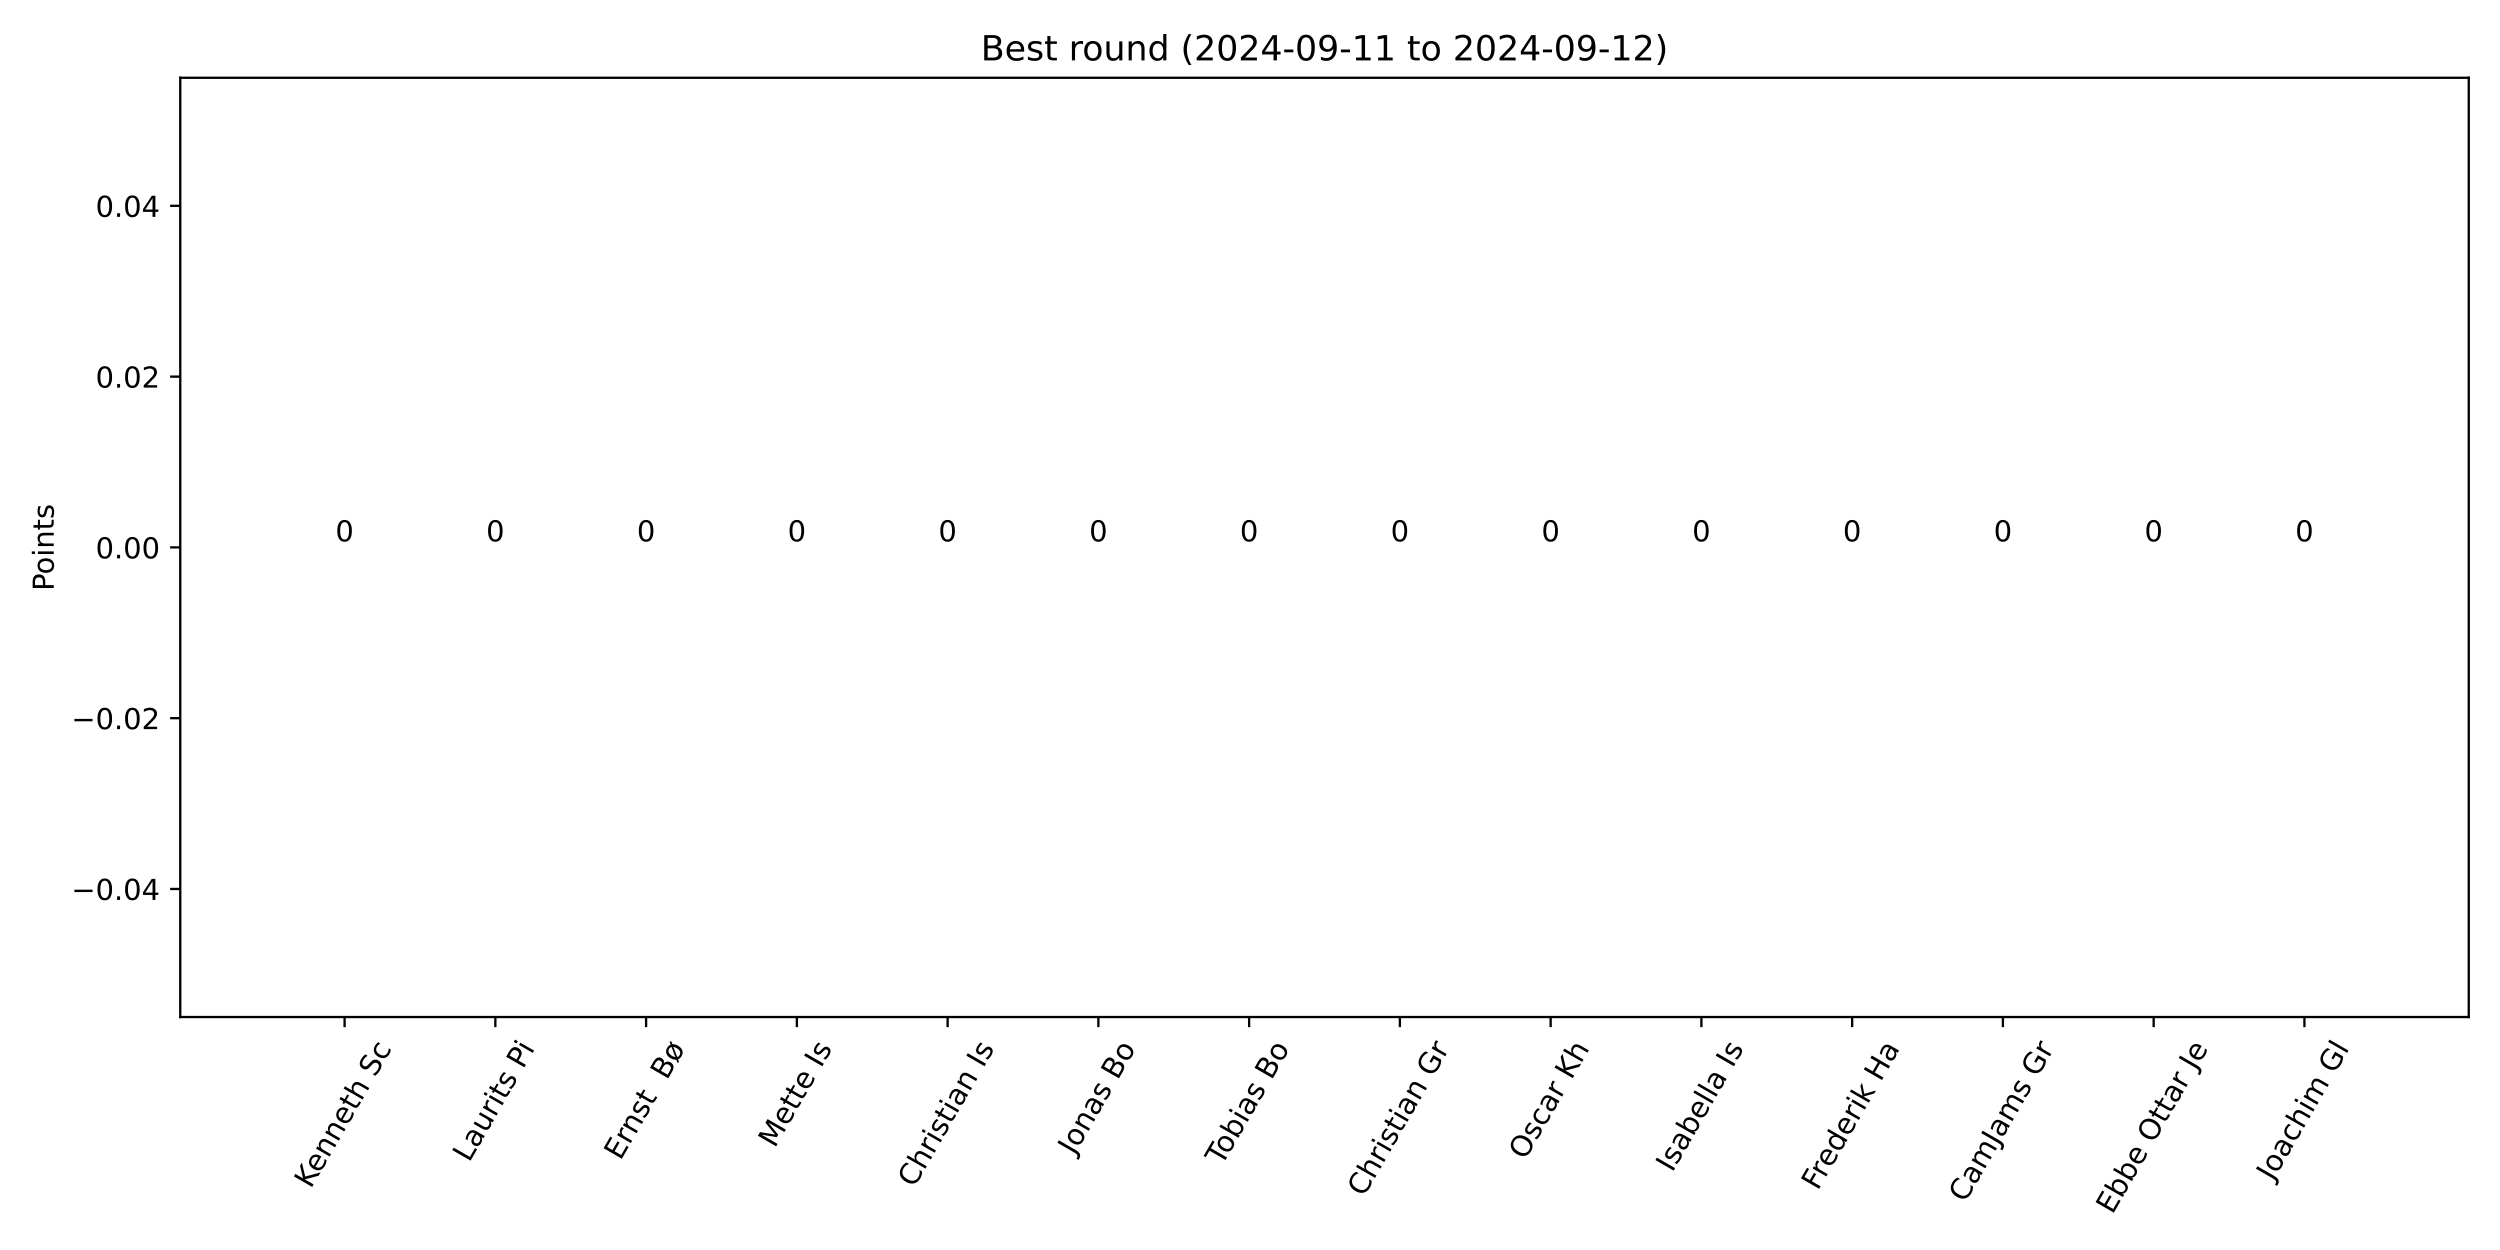
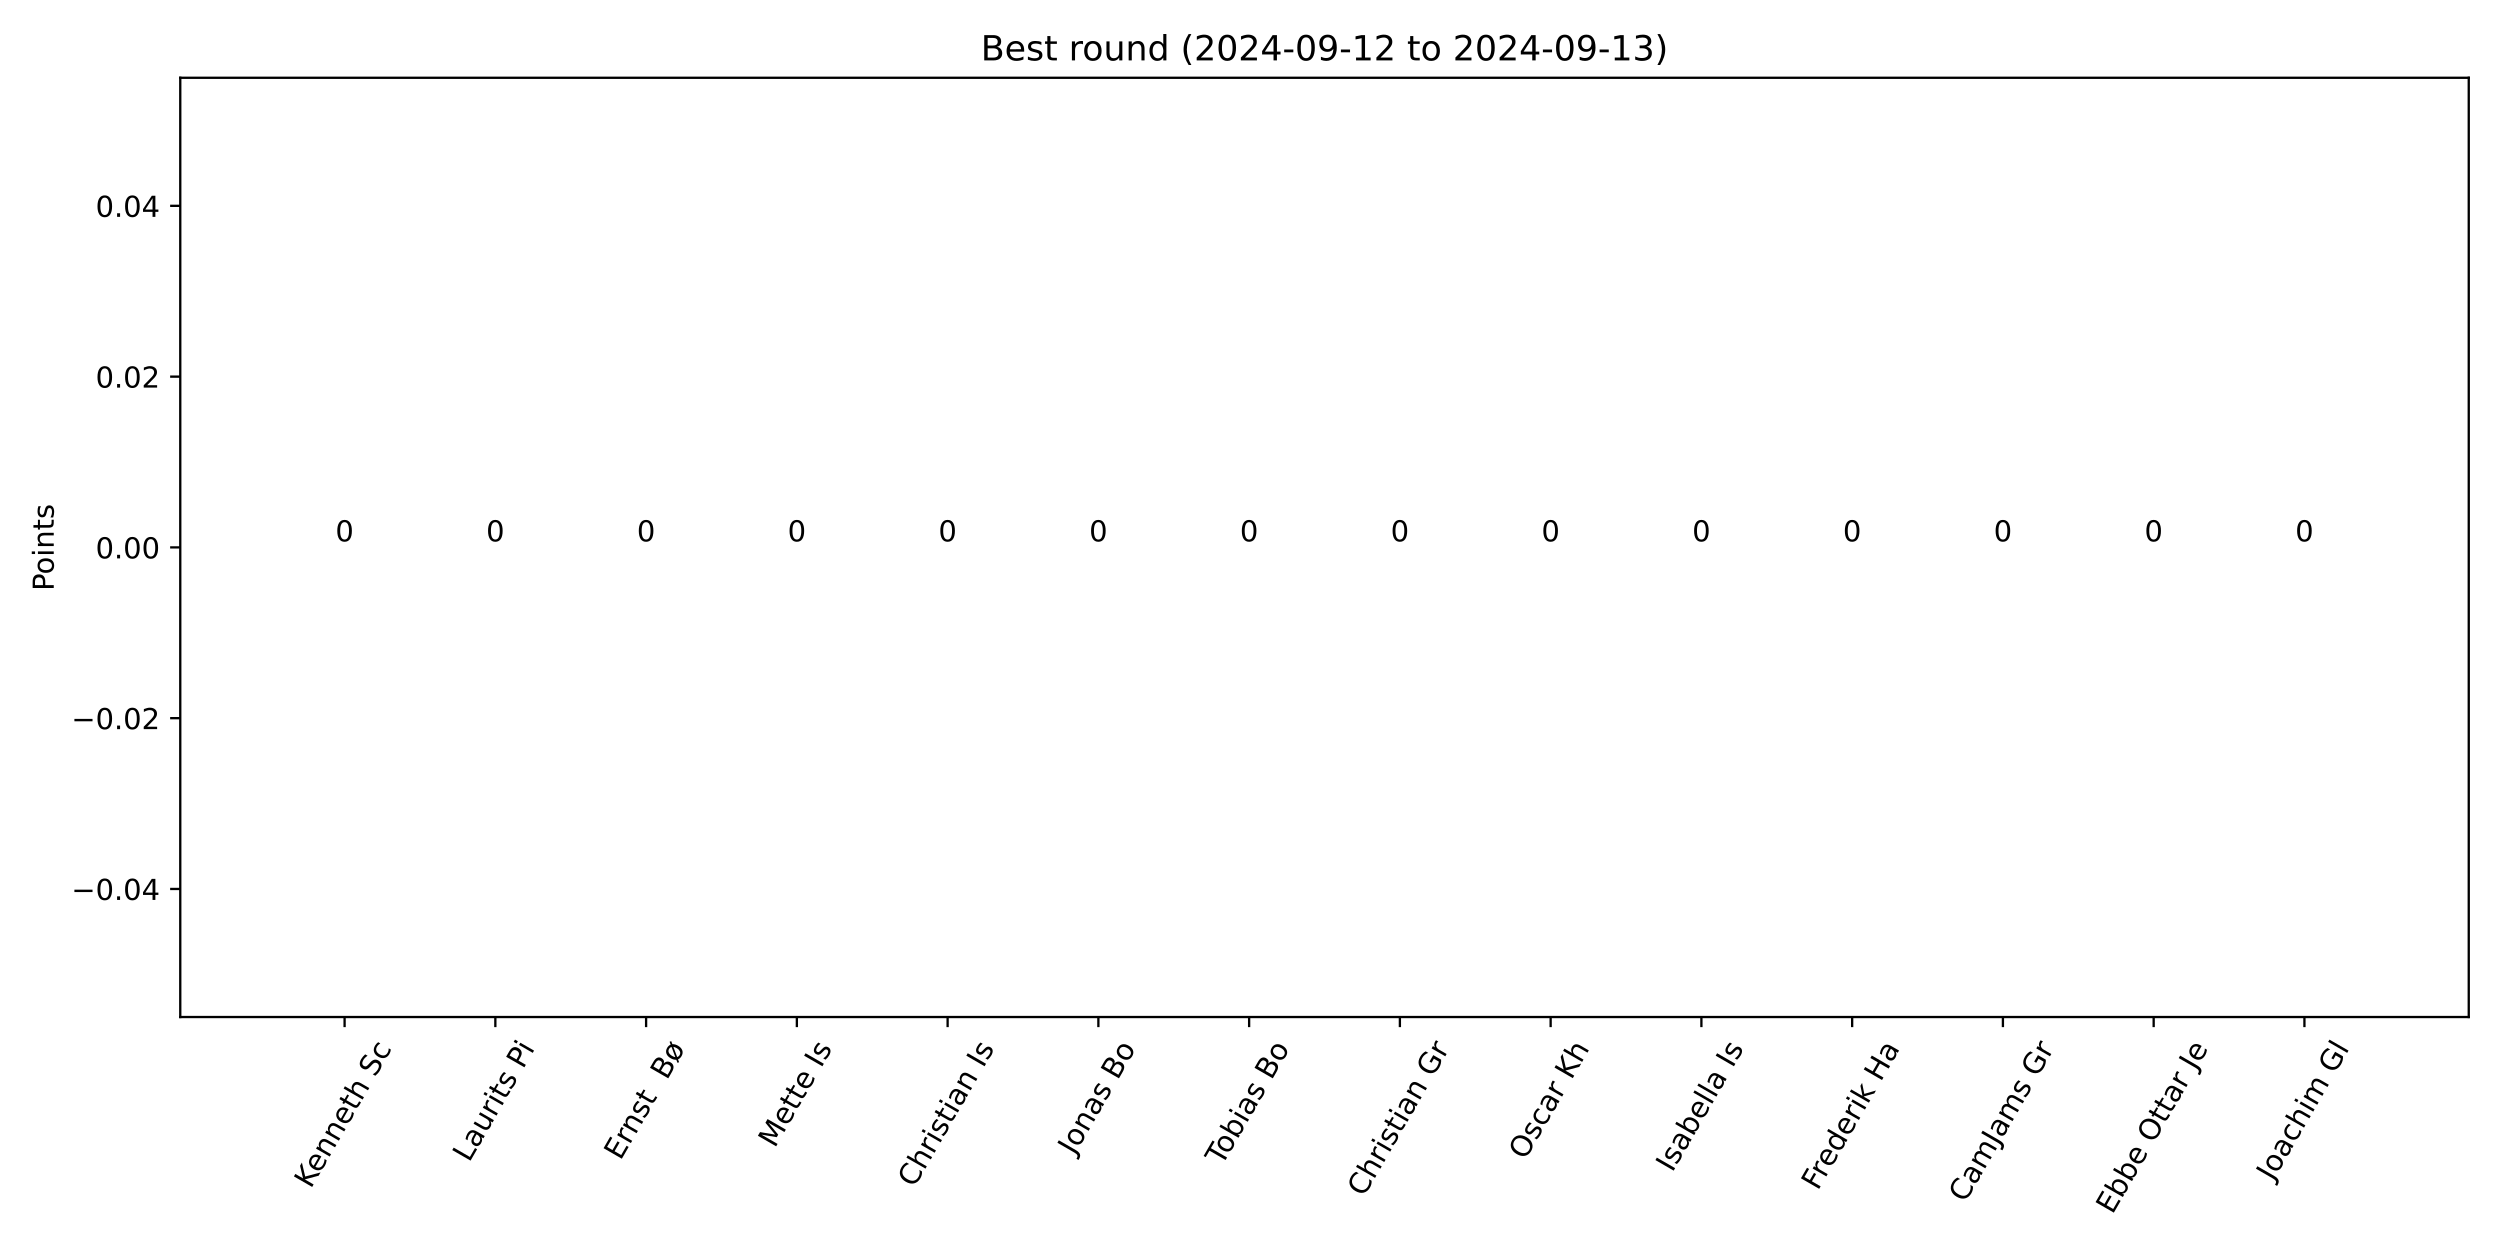
<svg xmlns="http://www.w3.org/2000/svg" xmlns:xlink="http://www.w3.org/1999/xlink" width="864pt" height="432pt" viewBox="0 0 864 432" version="1.1">
  <defs>
    <style type="text/css">*{stroke-linejoin: round; stroke-linecap: butt}</style>
  </defs>
  <g id="figure_1">
    <g id="patch_1">
      <path d="M 0 432  L 864 432  L 864 0  L 0 0  z " style="fill: #ffffff" />
    </g>
    <g id="axes_1">
      <g id="patch_2">
        <path d="M 62.3 351.483  L 853.2 351.483  L 853.2 26.88  L 62.3 26.88  z " style="fill: #ffffff" />
      </g>
      <g id="patch_3">
-         <path d="M 98.25 189.181  L 139.931 189.181  L 139.931 189.181  L 98.25 189.181  z " clip-path="url(#p8db06eafe1)" style="fill: #1e90ff" />
+         <path d="M 98.25 189.181  L 139.931 189.181  L 139.931 189.181  L 98.25 189.181  z " clip-path="url(#p3f624cbb46)" style="fill: #1e90ff" />
      </g>
      <g id="patch_4">
-         <path d="M 150.351 189.181  L 192.033 189.181  L 192.033 189.181  L 150.351 189.181  z " clip-path="url(#p8db06eafe1)" style="fill: #1e90ff" />
+         <path d="M 150.351 189.181  L 192.033 189.181  L 192.033 189.181  L 150.351 189.181  z " clip-path="url(#p3f624cbb46)" style="fill: #1e90ff" />
      </g>
      <g id="patch_5">
-         <path d="M 202.453 189.181  L 244.134 189.181  L 244.134 189.181  L 202.453 189.181  z " clip-path="url(#p8db06eafe1)" style="fill: #1e90ff" />
+         <path d="M 202.453 189.181  L 244.134 189.181  L 244.134 189.181  L 202.453 189.181  z " clip-path="url(#p3f624cbb46)" style="fill: #1e90ff" />
      </g>
      <g id="patch_6">
-         <path d="M 254.554 189.181  L 296.236 189.181  L 296.236 189.181  L 254.554 189.181  z " clip-path="url(#p8db06eafe1)" style="fill: #1e90ff" />
+         <path d="M 254.554 189.181  L 296.236 189.181  L 296.236 189.181  L 254.554 189.181  z " clip-path="url(#p3f624cbb46)" style="fill: #1e90ff" />
      </g>
      <g id="patch_7">
-         <path d="M 306.656 189.181  L 348.337 189.181  L 348.337 189.181  L 306.656 189.181  z " clip-path="url(#p8db06eafe1)" style="fill: #1e90ff" />
+         <path d="M 306.656 189.181  L 348.337 189.181  L 348.337 189.181  L 306.656 189.181  z " clip-path="url(#p3f624cbb46)" style="fill: #1e90ff" />
      </g>
      <g id="patch_8">
-         <path d="M 358.757 189.181  L 400.438 189.181  L 400.438 189.181  L 358.757 189.181  z " clip-path="url(#p8db06eafe1)" style="fill: #1e90ff" />
+         <path d="M 358.757 189.181  L 400.438 189.181  L 400.438 189.181  L 358.757 189.181  z " clip-path="url(#p3f624cbb46)" style="fill: #1e90ff" />
      </g>
      <g id="patch_9">
-         <path d="M 410.859 189.181  L 452.54 189.181  L 452.54 189.181  L 410.859 189.181  z " clip-path="url(#p8db06eafe1)" style="fill: #1e90ff" />
+         <path d="M 410.859 189.181  L 452.54 189.181  L 452.54 189.181  L 410.859 189.181  z " clip-path="url(#p3f624cbb46)" style="fill: #1e90ff" />
      </g>
      <g id="patch_10">
-         <path d="M 462.96 189.181  L 504.641 189.181  L 504.641 189.181  L 462.96 189.181  z " clip-path="url(#p8db06eafe1)" style="fill: #1e90ff" />
+         <path d="M 462.96 189.181  L 504.641 189.181  L 504.641 189.181  L 462.96 189.181  z " clip-path="url(#p3f624cbb46)" style="fill: #1e90ff" />
      </g>
      <g id="patch_11">
-         <path d="M 515.062 189.181  L 556.743 189.181  L 556.743 189.181  L 515.062 189.181  z " clip-path="url(#p8db06eafe1)" style="fill: #1e90ff" />
+         <path d="M 515.062 189.181  L 556.743 189.181  L 556.743 189.181  L 515.062 189.181  z " clip-path="url(#p3f624cbb46)" style="fill: #1e90ff" />
      </g>
      <g id="patch_12">
-         <path d="M 567.163 189.181  L 608.844 189.181  L 608.844 189.181  L 567.163 189.181  z " clip-path="url(#p8db06eafe1)" style="fill: #1e90ff" />
+         <path d="M 567.163 189.181  L 608.844 189.181  L 608.844 189.181  L 567.163 189.181  z " clip-path="url(#p3f624cbb46)" style="fill: #1e90ff" />
      </g>
      <g id="patch_13">
-         <path d="M 619.264 189.181  L 660.946 189.181  L 660.946 189.181  L 619.264 189.181  z " clip-path="url(#p8db06eafe1)" style="fill: #1e90ff" />
+         <path d="M 619.264 189.181  L 660.946 189.181  L 660.946 189.181  L 619.264 189.181  z " clip-path="url(#p3f624cbb46)" style="fill: #1e90ff" />
      </g>
      <g id="patch_14">
-         <path d="M 671.366 189.181  L 713.047 189.181  L 713.047 189.181  L 671.366 189.181  z " clip-path="url(#p8db06eafe1)" style="fill: #1e90ff" />
+         <path d="M 671.366 189.181  L 713.047 189.181  L 713.047 189.181  L 671.366 189.181  z " clip-path="url(#p3f624cbb46)" style="fill: #1e90ff" />
      </g>
      <g id="patch_15">
-         <path d="M 723.467 189.181  L 765.149 189.181  L 765.149 189.181  L 723.467 189.181  z " clip-path="url(#p8db06eafe1)" style="fill: #1e90ff" />
+         <path d="M 723.467 189.181  L 765.149 189.181  L 765.149 189.181  L 723.467 189.181  z " clip-path="url(#p3f624cbb46)" style="fill: #1e90ff" />
      </g>
      <g id="patch_16">
-         <path d="M 775.569 189.181  L 817.25 189.181  L 817.25 189.181  L 775.569 189.181  z " clip-path="url(#p8db06eafe1)" style="fill: #1e90ff" />
+         <path d="M 775.569 189.181  L 817.25 189.181  L 817.25 189.181  L 775.569 189.181  z " clip-path="url(#p3f624cbb46)" style="fill: #1e90ff" />
      </g>
      <g id="matplotlib.axis_1">
        <g id="xtick_1">
          <g id="line2d_1">
            <defs>
-               <path id="macd6d2e95e" d="M 0 0  L 0 3.5  " style="stroke: #000000; stroke-width: 0.8" />
+               <path id="m86bc4934d9" d="M 0 0  L 0 3.5  " style="stroke: #000000; stroke-width: 0.8" />
            </defs>
            <g>
-               <use xlink:href="#macd6d2e95e" x="119.091" y="351.483" style="stroke: #000000; stroke-width: 0.8" />
+               <use xlink:href="#m86bc4934d9" x="119.091" y="351.483" style="stroke: #000000; stroke-width: 0.8" />
            </g>
          </g>
          <g id="text_1">
            <g transform="translate(107.3998 411.0581) rotate(-60) scale(0.1 -0.1)">
              <defs>
                <path id="DejaVuSans-4b" d="M 628 4666  L 1259 4666  L 1259 2694  L 3353 4666  L 4166 4666  L 1850 2491  L 4331 0  L 3500 0  L 1259 2247  L 1259 0  L 628 0  L 628 4666  z " transform="scale(0.015625)" />
                <path id="DejaVuSans-65" d="M 3597 1894  L 3597 1613  L 953 1613  Q 991 1019 1311 708  Q 1631 397 2203 397  Q 2534 397 2845 478  Q 3156 559 3463 722  L 3463 178  Q 3153 47 2828 -22  Q 2503 -91 2169 -91  Q 1331 -91 842 396  Q 353 884 353 1716  Q 353 2575 817 3079  Q 1281 3584 2069 3584  Q 2775 3584 3186 3129  Q 3597 2675 3597 1894  z M 3022 2063  Q 3016 2534 2758 2815  Q 2500 3097 2075 3097  Q 1594 3097 1305 2825  Q 1016 2553 972 2059  L 3022 2063  z " transform="scale(0.015625)" />
                <path id="DejaVuSans-6e" d="M 3513 2113  L 3513 0  L 2938 0  L 2938 2094  Q 2938 2591 2744 2837  Q 2550 3084 2163 3084  Q 1697 3084 1428 2787  Q 1159 2491 1159 1978  L 1159 0  L 581 0  L 581 3500  L 1159 3500  L 1159 2956  Q 1366 3272 1645 3428  Q 1925 3584 2291 3584  Q 2894 3584 3203 3211  Q 3513 2838 3513 2113  z " transform="scale(0.015625)" />
                <path id="DejaVuSans-74" d="M 1172 4494  L 1172 3500  L 2356 3500  L 2356 3053  L 1172 3053  L 1172 1153  Q 1172 725 1289 603  Q 1406 481 1766 481  L 2356 481  L 2356 0  L 1766 0  Q 1100 0 847 248  Q 594 497 594 1153  L 594 3053  L 172 3053  L 172 3500  L 594 3500  L 594 4494  L 1172 4494  z " transform="scale(0.015625)" />
                <path id="DejaVuSans-68" d="M 3513 2113  L 3513 0  L 2938 0  L 2938 2094  Q 2938 2591 2744 2837  Q 2550 3084 2163 3084  Q 1697 3084 1428 2787  Q 1159 2491 1159 1978  L 1159 0  L 581 0  L 581 4863  L 1159 4863  L 1159 2956  Q 1366 3272 1645 3428  Q 1925 3584 2291 3584  Q 2894 3584 3203 3211  Q 3513 2838 3513 2113  z " transform="scale(0.015625)" />
                <path id="DejaVuSans-20" transform="scale(0.015625)" />
                <path id="DejaVuSans-53" d="M 3425 4513  L 3425 3897  Q 3066 4069 2747 4153  Q 2428 4238 2131 4238  Q 1616 4238 1336 4038  Q 1056 3838 1056 3469  Q 1056 3159 1242 3001  Q 1428 2844 1947 2747  L 2328 2669  Q 3034 2534 3370 2195  Q 3706 1856 3706 1288  Q 3706 609 3251 259  Q 2797 -91 1919 -91  Q 1588 -91 1214 -16  Q 841 59 441 206  L 441 856  Q 825 641 1194 531  Q 1563 422 1919 422  Q 2459 422 2753 634  Q 3047 847 3047 1241  Q 3047 1584 2836 1778  Q 2625 1972 2144 2069  L 1759 2144  Q 1053 2284 737 2584  Q 422 2884 422 3419  Q 422 4038 858 4394  Q 1294 4750 2059 4750  Q 2388 4750 2728 4690  Q 3069 4631 3425 4513  z " transform="scale(0.015625)" />
                <path id="DejaVuSans-63" d="M 3122 3366  L 3122 2828  Q 2878 2963 2633 3030  Q 2388 3097 2138 3097  Q 1578 3097 1268 2742  Q 959 2388 959 1747  Q 959 1106 1268 751  Q 1578 397 2138 397  Q 2388 397 2633 464  Q 2878 531 3122 666  L 3122 134  Q 2881 22 2623 -34  Q 2366 -91 2075 -91  Q 1284 -91 818 406  Q 353 903 353 1747  Q 353 2603 823 3093  Q 1294 3584 2113 3584  Q 2378 3584 2631 3529  Q 2884 3475 3122 3366  z " transform="scale(0.015625)" />
              </defs>
              <use xlink:href="#DejaVuSans-4b" />
              <use xlink:href="#DejaVuSans-65" x="60.576" />
              <use xlink:href="#DejaVuSans-6e" x="122.1" />
              <use xlink:href="#DejaVuSans-6e" x="185.479" />
              <use xlink:href="#DejaVuSans-65" x="248.857" />
              <use xlink:href="#DejaVuSans-74" x="310.381" />
              <use xlink:href="#DejaVuSans-68" x="349.59" />
              <use xlink:href="#DejaVuSans-20" x="412.969" />
              <use xlink:href="#DejaVuSans-53" x="444.756" />
              <use xlink:href="#DejaVuSans-63" x="508.232" />
            </g>
          </g>
        </g>
        <g id="xtick_2">
          <g id="line2d_2">
            <g>
-               <use xlink:href="#macd6d2e95e" x="171.192" y="351.483" style="stroke: #000000; stroke-width: 0.8" />
+               <use xlink:href="#m86bc4934d9" x="171.192" y="351.483" style="stroke: #000000; stroke-width: 0.8" />
            </g>
          </g>
          <g id="text_2">
            <g transform="translate(162.1274 401.9608) rotate(-60) scale(0.1 -0.1)">
              <defs>
                <path id="DejaVuSans-4c" d="M 628 4666  L 1259 4666  L 1259 531  L 3531 531  L 3531 0  L 628 0  L 628 4666  z " transform="scale(0.015625)" />
                <path id="DejaVuSans-61" d="M 2194 1759  Q 1497 1759 1228 1600  Q 959 1441 959 1056  Q 959 750 1161 570  Q 1363 391 1709 391  Q 2188 391 2477 730  Q 2766 1069 2766 1631  L 2766 1759  L 2194 1759  z M 3341 1997  L 3341 0  L 2766 0  L 2766 531  Q 2569 213 2275 61  Q 1981 -91 1556 -91  Q 1019 -91 701 211  Q 384 513 384 1019  Q 384 1609 779 1909  Q 1175 2209 1959 2209  L 2766 2209  L 2766 2266  Q 2766 2663 2505 2880  Q 2244 3097 1772 3097  Q 1472 3097 1187 3025  Q 903 2953 641 2809  L 641 3341  Q 956 3463 1253 3523  Q 1550 3584 1831 3584  Q 2591 3584 2966 3190  Q 3341 2797 3341 1997  z " transform="scale(0.015625)" />
                <path id="DejaVuSans-75" d="M 544 1381  L 544 3500  L 1119 3500  L 1119 1403  Q 1119 906 1312 657  Q 1506 409 1894 409  Q 2359 409 2629 706  Q 2900 1003 2900 1516  L 2900 3500  L 3475 3500  L 3475 0  L 2900 0  L 2900 538  Q 2691 219 2414 64  Q 2138 -91 1772 -91  Q 1169 -91 856 284  Q 544 659 544 1381  z M 1991 3584  L 1991 3584  z " transform="scale(0.015625)" />
                <path id="DejaVuSans-72" d="M 2631 2963  Q 2534 3019 2420 3045  Q 2306 3072 2169 3072  Q 1681 3072 1420 2755  Q 1159 2438 1159 1844  L 1159 0  L 581 0  L 581 3500  L 1159 3500  L 1159 2956  Q 1341 3275 1631 3429  Q 1922 3584 2338 3584  Q 2397 3584 2469 3576  Q 2541 3569 2628 3553  L 2631 2963  z " transform="scale(0.015625)" />
                <path id="DejaVuSans-69" d="M 603 3500  L 1178 3500  L 1178 0  L 603 0  L 603 3500  z M 603 4863  L 1178 4863  L 1178 4134  L 603 4134  L 603 4863  z " transform="scale(0.015625)" />
                <path id="DejaVuSans-73" d="M 2834 3397  L 2834 2853  Q 2591 2978 2328 3040  Q 2066 3103 1784 3103  Q 1356 3103 1142 2972  Q 928 2841 928 2578  Q 928 2378 1081 2264  Q 1234 2150 1697 2047  L 1894 2003  Q 2506 1872 2764 1633  Q 3022 1394 3022 966  Q 3022 478 2636 193  Q 2250 -91 1575 -91  Q 1294 -91 989 -36  Q 684 19 347 128  L 347 722  Q 666 556 975 473  Q 1284 391 1588 391  Q 1994 391 2212 530  Q 2431 669 2431 922  Q 2431 1156 2273 1281  Q 2116 1406 1581 1522  L 1381 1569  Q 847 1681 609 1914  Q 372 2147 372 2553  Q 372 3047 722 3315  Q 1072 3584 1716 3584  Q 2034 3584 2315 3537  Q 2597 3491 2834 3397  z " transform="scale(0.015625)" />
                <path id="DejaVuSans-50" d="M 1259 4147  L 1259 2394  L 2053 2394  Q 2494 2394 2734 2622  Q 2975 2850 2975 3272  Q 2975 3691 2734 3919  Q 2494 4147 2053 4147  L 1259 4147  z M 628 4666  L 2053 4666  Q 2838 4666 3239 4311  Q 3641 3956 3641 3272  Q 3641 2581 3239 2228  Q 2838 1875 2053 1875  L 1259 1875  L 1259 0  L 628 0  L 628 4666  z " transform="scale(0.015625)" />
              </defs>
              <use xlink:href="#DejaVuSans-4c" />
              <use xlink:href="#DejaVuSans-61" x="55.713" />
              <use xlink:href="#DejaVuSans-75" x="116.992" />
              <use xlink:href="#DejaVuSans-72" x="180.371" />
              <use xlink:href="#DejaVuSans-69" x="221.484" />
              <use xlink:href="#DejaVuSans-74" x="249.268" />
              <use xlink:href="#DejaVuSans-73" x="288.477" />
              <use xlink:href="#DejaVuSans-20" x="340.576" />
              <use xlink:href="#DejaVuSans-50" x="372.363" />
              <use xlink:href="#DejaVuSans-69" x="430.416" />
            </g>
          </g>
        </g>
        <g id="xtick_3">
          <g id="line2d_3">
            <g>
-               <use xlink:href="#macd6d2e95e" x="223.293" y="351.483" style="stroke: #000000; stroke-width: 0.8" />
+               <use xlink:href="#m86bc4934d9" x="223.293" y="351.483" style="stroke: #000000; stroke-width: 0.8" />
            </g>
          </g>
          <g id="text_3">
            <g transform="translate(214.4187 401.3031) rotate(-60) scale(0.1 -0.1)">
              <defs>
                <path id="DejaVuSans-45" d="M 628 4666  L 3578 4666  L 3578 4134  L 1259 4134  L 1259 2753  L 3481 2753  L 3481 2222  L 1259 2222  L 1259 531  L 3634 531  L 3634 0  L 628 0  L 628 4666  z " transform="scale(0.015625)" />
                <path id="DejaVuSans-42" d="M 1259 2228  L 1259 519  L 2272 519  Q 2781 519 3026 730  Q 3272 941 3272 1375  Q 3272 1813 3026 2020  Q 2781 2228 2272 2228  L 1259 2228  z M 1259 4147  L 1259 2741  L 2194 2741  Q 2656 2741 2882 2914  Q 3109 3088 3109 3444  Q 3109 3797 2882 3972  Q 2656 4147 2194 4147  L 1259 4147  z M 628 4666  L 2241 4666  Q 2963 4666 3353 4366  Q 3744 4066 3744 3513  Q 3744 3084 3544 2831  Q 3344 2578 2956 2516  Q 3422 2416 3680 2098  Q 3938 1781 3938 1306  Q 3938 681 3513 340  Q 3088 0 2303 0  L 628 0  L 628 4666  z " transform="scale(0.015625)" />
                <path id="DejaVuSans-f8" d="M 2828 2503  L 1306 653  Q 1434 522 1595 459  Q 1756 397 1959 397  Q 2419 397 2687 759  Q 2956 1122 2956 1747  Q 2956 1994 2925 2176  Q 2894 2359 2828 2503  z M 2606 2841  Q 2475 2969 2314 3033  Q 2153 3097 1959 3097  Q 1488 3097 1223 2730  Q 959 2363 959 1703  Q 959 1478 989 1306  Q 1019 1134 1081 991  L 2606 2841  z M 691 519  Q 522 759 437 1067  Q 353 1375 353 1747  Q 353 2609 779 3096  Q 1206 3584 1959 3584  Q 2250 3584 2498 3504  Q 2747 3425 2956 3263  L 3391 3788  L 3688 3541  L 3231 2981  Q 3397 2741 3481 2431  Q 3566 2122 3566 1747  Q 3566 888 3137 398  Q 2709 -91 1959 -91  Q 1659 -91 1407 -9  Q 1156 72 959 231  L 525 -294  L 225 -50  L 691 519  z " transform="scale(0.015625)" />
              </defs>
              <use xlink:href="#DejaVuSans-45" />
              <use xlink:href="#DejaVuSans-72" x="63.184" />
              <use xlink:href="#DejaVuSans-6e" x="102.547" />
              <use xlink:href="#DejaVuSans-73" x="165.926" />
              <use xlink:href="#DejaVuSans-74" x="218.025" />
              <use xlink:href="#DejaVuSans-20" x="257.234" />
              <use xlink:href="#DejaVuSans-20" x="289.021" />
              <use xlink:href="#DejaVuSans-42" x="320.809" />
              <use xlink:href="#DejaVuSans-f8" x="389.412" />
            </g>
          </g>
        </g>
        <g id="xtick_4">
          <g id="line2d_4">
            <g>
-               <use xlink:href="#macd6d2e95e" x="275.395" y="351.483" style="stroke: #000000; stroke-width: 0.8" />
+               <use xlink:href="#m86bc4934d9" x="275.395" y="351.483" style="stroke: #000000; stroke-width: 0.8" />
            </g>
          </g>
          <g id="text_4">
            <g transform="translate(267.7565 397.0204) rotate(-60) scale(0.1 -0.1)">
              <defs>
                <path id="DejaVuSans-4d" d="M 628 4666  L 1569 4666  L 2759 1491  L 3956 4666  L 4897 4666  L 4897 0  L 4281 0  L 4281 4097  L 3078 897  L 2444 897  L 1241 4097  L 1241 0  L 628 0  L 628 4666  z " transform="scale(0.015625)" />
                <path id="DejaVuSans-49" d="M 628 4666  L 1259 4666  L 1259 0  L 628 0  L 628 4666  z " transform="scale(0.015625)" />
              </defs>
              <use xlink:href="#DejaVuSans-4d" />
              <use xlink:href="#DejaVuSans-65" x="86.279" />
              <use xlink:href="#DejaVuSans-74" x="147.803" />
              <use xlink:href="#DejaVuSans-74" x="187.012" />
              <use xlink:href="#DejaVuSans-65" x="226.221" />
              <use xlink:href="#DejaVuSans-20" x="287.744" />
              <use xlink:href="#DejaVuSans-49" x="319.531" />
              <use xlink:href="#DejaVuSans-73" x="349.023" />
            </g>
          </g>
        </g>
        <g id="xtick_5">
          <g id="line2d_5">
            <g>
-               <use xlink:href="#macd6d2e95e" x="327.496" y="351.483" style="stroke: #000000; stroke-width: 0.8" />
+               <use xlink:href="#m86bc4934d9" x="327.496" y="351.483" style="stroke: #000000; stroke-width: 0.8" />
            </g>
          </g>
          <g id="text_5">
            <g transform="translate(315.906 410.7103) rotate(-60) scale(0.1 -0.1)">
              <defs>
                <path id="DejaVuSans-43" d="M 4122 4306  L 4122 3641  Q 3803 3938 3442 4084  Q 3081 4231 2675 4231  Q 1875 4231 1450 3742  Q 1025 3253 1025 2328  Q 1025 1406 1450 917  Q 1875 428 2675 428  Q 3081 428 3442 575  Q 3803 722 4122 1019  L 4122 359  Q 3791 134 3420 21  Q 3050 -91 2638 -91  Q 1578 -91 968 557  Q 359 1206 359 2328  Q 359 3453 968 4101  Q 1578 4750 2638 4750  Q 3056 4750 3426 4639  Q 3797 4528 4122 4306  z " transform="scale(0.015625)" />
              </defs>
              <use xlink:href="#DejaVuSans-43" />
              <use xlink:href="#DejaVuSans-68" x="69.824" />
              <use xlink:href="#DejaVuSans-72" x="133.203" />
              <use xlink:href="#DejaVuSans-69" x="174.316" />
              <use xlink:href="#DejaVuSans-73" x="202.1" />
              <use xlink:href="#DejaVuSans-74" x="254.199" />
              <use xlink:href="#DejaVuSans-69" x="293.408" />
              <use xlink:href="#DejaVuSans-61" x="321.191" />
              <use xlink:href="#DejaVuSans-6e" x="382.471" />
              <use xlink:href="#DejaVuSans-20" x="445.85" />
              <use xlink:href="#DejaVuSans-49" x="477.637" />
              <use xlink:href="#DejaVuSans-73" x="507.129" />
            </g>
          </g>
        </g>
        <g id="xtick_6">
          <g id="line2d_6">
            <g>
-               <use xlink:href="#macd6d2e95e" x="379.598" y="351.483" style="stroke: #000000; stroke-width: 0.8" />
+               <use xlink:href="#m86bc4934d9" x="379.598" y="351.483" style="stroke: #000000; stroke-width: 0.8" />
            </g>
          </g>
          <g id="text_6">
            <g transform="translate(371.2621 399.4358) rotate(-60) scale(0.1 -0.1)">
              <defs>
                <path id="DejaVuSans-4a" d="M 628 4666  L 1259 4666  L 1259 325  Q 1259 -519 939 -900  Q 619 -1281 -91 -1281  L -331 -1281  L -331 -750  L -134 -750  Q 284 -750 456 -515  Q 628 -281 628 325  L 628 4666  z " transform="scale(0.015625)" />
                <path id="DejaVuSans-6f" d="M 1959 3097  Q 1497 3097 1228 2736  Q 959 2375 959 1747  Q 959 1119 1226 758  Q 1494 397 1959 397  Q 2419 397 2687 759  Q 2956 1122 2956 1747  Q 2956 2369 2687 2733  Q 2419 3097 1959 3097  z M 1959 3584  Q 2709 3584 3137 3096  Q 3566 2609 3566 1747  Q 3566 888 3137 398  Q 2709 -91 1959 -91  Q 1206 -91 779 398  Q 353 888 353 1747  Q 353 2609 779 3096  Q 1206 3584 1959 3584  z " transform="scale(0.015625)" />
              </defs>
              <use xlink:href="#DejaVuSans-4a" />
              <use xlink:href="#DejaVuSans-6f" x="29.492" />
              <use xlink:href="#DejaVuSans-6e" x="90.674" />
              <use xlink:href="#DejaVuSans-61" x="154.053" />
              <use xlink:href="#DejaVuSans-73" x="215.332" />
              <use xlink:href="#DejaVuSans-20" x="267.432" />
              <use xlink:href="#DejaVuSans-42" x="299.219" />
              <use xlink:href="#DejaVuSans-6f" x="367.822" />
            </g>
          </g>
        </g>
        <g id="xtick_7">
          <g id="line2d_7">
            <g>
-               <use xlink:href="#macd6d2e95e" x="431.699" y="351.483" style="stroke: #000000; stroke-width: 0.8" />
+               <use xlink:href="#m86bc4934d9" x="431.699" y="351.483" style="stroke: #000000; stroke-width: 0.8" />
            </g>
          </g>
          <g id="text_7">
            <g transform="translate(422.3019 403.1137) rotate(-60) scale(0.1 -0.1)">
              <defs>
                <path id="DejaVuSans-54" d="M -19 4666  L 3928 4666  L 3928 4134  L 2272 4134  L 2272 0  L 1638 0  L 1638 4134  L -19 4134  L -19 4666  z " transform="scale(0.015625)" />
                <path id="DejaVuSans-62" d="M 3116 1747  Q 3116 2381 2855 2742  Q 2594 3103 2138 3103  Q 1681 3103 1420 2742  Q 1159 2381 1159 1747  Q 1159 1113 1420 752  Q 1681 391 2138 391  Q 2594 391 2855 752  Q 3116 1113 3116 1747  z M 1159 2969  Q 1341 3281 1617 3432  Q 1894 3584 2278 3584  Q 2916 3584 3314 3078  Q 3713 2572 3713 1747  Q 3713 922 3314 415  Q 2916 -91 2278 -91  Q 1894 -91 1617 61  Q 1341 213 1159 525  L 1159 0  L 581 0  L 581 4863  L 1159 4863  L 1159 2969  z " transform="scale(0.015625)" />
              </defs>
              <use xlink:href="#DejaVuSans-54" />
              <use xlink:href="#DejaVuSans-6f" x="44.084" />
              <use xlink:href="#DejaVuSans-62" x="105.266" />
              <use xlink:href="#DejaVuSans-69" x="168.742" />
              <use xlink:href="#DejaVuSans-61" x="196.525" />
              <use xlink:href="#DejaVuSans-73" x="257.805" />
              <use xlink:href="#DejaVuSans-20" x="309.904" />
              <use xlink:href="#DejaVuSans-42" x="341.691" />
              <use xlink:href="#DejaVuSans-6f" x="410.295" />
            </g>
          </g>
        </g>
        <g id="xtick_8">
          <g id="line2d_8">
            <g>
-               <use xlink:href="#macd6d2e95e" x="483.801" y="351.483" style="stroke: #000000; stroke-width: 0.8" />
+               <use xlink:href="#m86bc4934d9" x="483.801" y="351.483" style="stroke: #000000; stroke-width: 0.8" />
            </g>
          </g>
          <g id="text_8">
            <g transform="translate(471.2853 413.9146) rotate(-60) scale(0.1 -0.1)">
              <defs>
                <path id="DejaVuSans-47" d="M 3809 666  L 3809 1919  L 2778 1919  L 2778 2438  L 4434 2438  L 4434 434  Q 4069 175 3628 42  Q 3188 -91 2688 -91  Q 1594 -91 976 548  Q 359 1188 359 2328  Q 359 3472 976 4111  Q 1594 4750 2688 4750  Q 3144 4750 3555 4637  Q 3966 4525 4313 4306  L 4313 3634  Q 3963 3931 3569 4081  Q 3175 4231 2741 4231  Q 1884 4231 1454 3753  Q 1025 3275 1025 2328  Q 1025 1384 1454 906  Q 1884 428 2741 428  Q 3075 428 3337 486  Q 3600 544 3809 666  z " transform="scale(0.015625)" />
              </defs>
              <use xlink:href="#DejaVuSans-43" />
              <use xlink:href="#DejaVuSans-68" x="69.824" />
              <use xlink:href="#DejaVuSans-72" x="133.203" />
              <use xlink:href="#DejaVuSans-69" x="174.316" />
              <use xlink:href="#DejaVuSans-73" x="202.1" />
              <use xlink:href="#DejaVuSans-74" x="254.199" />
              <use xlink:href="#DejaVuSans-69" x="293.408" />
              <use xlink:href="#DejaVuSans-61" x="321.191" />
              <use xlink:href="#DejaVuSans-6e" x="382.471" />
              <use xlink:href="#DejaVuSans-20" x="445.85" />
              <use xlink:href="#DejaVuSans-47" x="477.637" />
              <use xlink:href="#DejaVuSans-72" x="555.127" />
            </g>
          </g>
        </g>
        <g id="xtick_9">
          <g id="line2d_9">
            <g>
-               <use xlink:href="#macd6d2e95e" x="535.902" y="351.483" style="stroke: #000000; stroke-width: 0.8" />
+               <use xlink:href="#m86bc4934d9" x="535.902" y="351.483" style="stroke: #000000; stroke-width: 0.8" />
            </g>
          </g>
          <g id="text_9">
            <g transform="translate(527.0688 401.1597) rotate(-60) scale(0.1 -0.1)">
              <defs>
                <path id="DejaVuSans-4f" d="M 2522 4238  Q 1834 4238 1429 3725  Q 1025 3213 1025 2328  Q 1025 1447 1429 934  Q 1834 422 2522 422  Q 3209 422 3611 934  Q 4013 1447 4013 2328  Q 4013 3213 3611 3725  Q 3209 4238 2522 4238  z M 2522 4750  Q 3503 4750 4090 4092  Q 4678 3434 4678 2328  Q 4678 1225 4090 567  Q 3503 -91 2522 -91  Q 1538 -91 948 565  Q 359 1222 359 2328  Q 359 3434 948 4092  Q 1538 4750 2522 4750  z " transform="scale(0.015625)" />
              </defs>
              <use xlink:href="#DejaVuSans-4f" />
              <use xlink:href="#DejaVuSans-73" x="78.711" />
              <use xlink:href="#DejaVuSans-63" x="130.811" />
              <use xlink:href="#DejaVuSans-61" x="185.791" />
              <use xlink:href="#DejaVuSans-72" x="247.07" />
              <use xlink:href="#DejaVuSans-20" x="288.184" />
              <use xlink:href="#DejaVuSans-4b" x="319.971" />
              <use xlink:href="#DejaVuSans-68" x="385.547" />
            </g>
          </g>
        </g>
        <g id="xtick_10">
          <g id="line2d_10">
            <g>
-               <use xlink:href="#macd6d2e95e" x="588.004" y="351.483" style="stroke: #000000; stroke-width: 0.8" />
+               <use xlink:href="#m86bc4934d9" x="588.004" y="351.483" style="stroke: #000000; stroke-width: 0.8" />
            </g>
          </g>
          <g id="text_10">
            <g transform="translate(577.9406 405.4195) rotate(-60) scale(0.1 -0.1)">
              <defs>
                <path id="DejaVuSans-6c" d="M 603 4863  L 1178 4863  L 1178 0  L 603 0  L 603 4863  z " transform="scale(0.015625)" />
              </defs>
              <use xlink:href="#DejaVuSans-49" />
              <use xlink:href="#DejaVuSans-73" x="29.492" />
              <use xlink:href="#DejaVuSans-61" x="81.592" />
              <use xlink:href="#DejaVuSans-62" x="142.871" />
              <use xlink:href="#DejaVuSans-65" x="206.348" />
              <use xlink:href="#DejaVuSans-6c" x="267.871" />
              <use xlink:href="#DejaVuSans-6c" x="295.654" />
              <use xlink:href="#DejaVuSans-61" x="323.438" />
              <use xlink:href="#DejaVuSans-20" x="384.717" />
              <use xlink:href="#DejaVuSans-49" x="416.504" />
              <use xlink:href="#DejaVuSans-73" x="445.996" />
            </g>
          </g>
        </g>
        <g id="xtick_11">
          <g id="line2d_11">
            <g>
-               <use xlink:href="#macd6d2e95e" x="640.105" y="351.483" style="stroke: #000000; stroke-width: 0.8" />
+               <use xlink:href="#m86bc4934d9" x="640.105" y="351.483" style="stroke: #000000; stroke-width: 0.8" />
            </g>
          </g>
          <g id="text_11">
            <g transform="translate(628.2264 411.709) rotate(-60) scale(0.1 -0.1)">
              <defs>
                <path id="DejaVuSans-46" d="M 628 4666  L 3309 4666  L 3309 4134  L 1259 4134  L 1259 2759  L 3109 2759  L 3109 2228  L 1259 2228  L 1259 0  L 628 0  L 628 4666  z " transform="scale(0.015625)" />
                <path id="DejaVuSans-64" d="M 2906 2969  L 2906 4863  L 3481 4863  L 3481 0  L 2906 0  L 2906 525  Q 2725 213 2448 61  Q 2172 -91 1784 -91  Q 1150 -91 751 415  Q 353 922 353 1747  Q 353 2572 751 3078  Q 1150 3584 1784 3584  Q 2172 3584 2448 3432  Q 2725 3281 2906 2969  z M 947 1747  Q 947 1113 1208 752  Q 1469 391 1925 391  Q 2381 391 2643 752  Q 2906 1113 2906 1747  Q 2906 2381 2643 2742  Q 2381 3103 1925 3103  Q 1469 3103 1208 2742  Q 947 2381 947 1747  z " transform="scale(0.015625)" />
                <path id="DejaVuSans-6b" d="M 581 4863  L 1159 4863  L 1159 1991  L 2875 3500  L 3609 3500  L 1753 1863  L 3688 0  L 2938 0  L 1159 1709  L 1159 0  L 581 0  L 581 4863  z " transform="scale(0.015625)" />
                <path id="DejaVuSans-48" d="M 628 4666  L 1259 4666  L 1259 2753  L 3553 2753  L 3553 4666  L 4184 4666  L 4184 0  L 3553 0  L 3553 2222  L 1259 2222  L 1259 0  L 628 0  L 628 4666  z " transform="scale(0.015625)" />
              </defs>
              <use xlink:href="#DejaVuSans-46" />
              <use xlink:href="#DejaVuSans-72" x="50.27" />
              <use xlink:href="#DejaVuSans-65" x="89.133" />
              <use xlink:href="#DejaVuSans-64" x="150.656" />
              <use xlink:href="#DejaVuSans-65" x="214.133" />
              <use xlink:href="#DejaVuSans-72" x="275.656" />
              <use xlink:href="#DejaVuSans-69" x="316.77" />
              <use xlink:href="#DejaVuSans-6b" x="344.553" />
              <use xlink:href="#DejaVuSans-20" x="402.463" />
              <use xlink:href="#DejaVuSans-48" x="434.25" />
              <use xlink:href="#DejaVuSans-61" x="509.445" />
            </g>
          </g>
        </g>
        <g id="xtick_12">
          <g id="line2d_12">
            <g>
-               <use xlink:href="#macd6d2e95e" x="692.207" y="351.483" style="stroke: #000000; stroke-width: 0.8" />
+               <use xlink:href="#m86bc4934d9" x="692.207" y="351.483" style="stroke: #000000; stroke-width: 0.8" />
            </g>
          </g>
          <g id="text_12">
            <g transform="translate(679.1169 415.9038) rotate(-60) scale(0.1 -0.1)">
              <defs>
                <path id="DejaVuSans-6d" d="M 3328 2828  Q 3544 3216 3844 3400  Q 4144 3584 4550 3584  Q 5097 3584 5394 3201  Q 5691 2819 5691 2113  L 5691 0  L 5113 0  L 5113 2094  Q 5113 2597 4934 2840  Q 4756 3084 4391 3084  Q 3944 3084 3684 2787  Q 3425 2491 3425 1978  L 3425 0  L 2847 0  L 2847 2094  Q 2847 2600 2669 2842  Q 2491 3084 2119 3084  Q 1678 3084 1418 2786  Q 1159 2488 1159 1978  L 1159 0  L 581 0  L 581 3500  L 1159 3500  L 1159 2956  Q 1356 3278 1631 3431  Q 1906 3584 2284 3584  Q 2666 3584 2933 3390  Q 3200 3197 3328 2828  z " transform="scale(0.015625)" />
              </defs>
              <use xlink:href="#DejaVuSans-43" />
              <use xlink:href="#DejaVuSans-61" x="69.824" />
              <use xlink:href="#DejaVuSans-6d" x="131.104" />
              <use xlink:href="#DejaVuSans-4a" x="228.516" />
              <use xlink:href="#DejaVuSans-61" x="258.008" />
              <use xlink:href="#DejaVuSans-6d" x="319.287" />
              <use xlink:href="#DejaVuSans-73" x="416.699" />
              <use xlink:href="#DejaVuSans-20" x="468.799" />
              <use xlink:href="#DejaVuSans-47" x="500.586" />
              <use xlink:href="#DejaVuSans-72" x="578.076" />
            </g>
          </g>
        </g>
        <g id="xtick_13">
          <g id="line2d_13">
            <g>
-               <use xlink:href="#macd6d2e95e" x="744.308" y="351.483" style="stroke: #000000; stroke-width: 0.8" />
+               <use xlink:href="#m86bc4934d9" x="744.308" y="351.483" style="stroke: #000000; stroke-width: 0.8" />
            </g>
          </g>
          <g id="text_13">
            <g transform="translate(730.0527 419.9416) rotate(-60) scale(0.1 -0.1)">
              <use xlink:href="#DejaVuSans-45" />
              <use xlink:href="#DejaVuSans-62" x="63.184" />
              <use xlink:href="#DejaVuSans-62" x="126.66" />
              <use xlink:href="#DejaVuSans-65" x="190.137" />
              <use xlink:href="#DejaVuSans-20" x="251.66" />
              <use xlink:href="#DejaVuSans-4f" x="283.447" />
              <use xlink:href="#DejaVuSans-74" x="362.158" />
              <use xlink:href="#DejaVuSans-74" x="401.367" />
              <use xlink:href="#DejaVuSans-61" x="440.576" />
              <use xlink:href="#DejaVuSans-72" x="501.855" />
              <use xlink:href="#DejaVuSans-20" x="542.969" />
              <use xlink:href="#DejaVuSans-4a" x="574.756" />
              <use xlink:href="#DejaVuSans-65" x="604.248" />
            </g>
          </g>
        </g>
        <g id="xtick_14">
          <g id="line2d_14">
            <g>
-               <use xlink:href="#macd6d2e95e" x="796.409" y="351.483" style="stroke: #000000; stroke-width: 0.8" />
+               <use xlink:href="#m86bc4934d9" x="796.409" y="351.483" style="stroke: #000000; stroke-width: 0.8" />
            </g>
          </g>
          <g id="text_14">
            <g transform="translate(785.485 408.4032) rotate(-60) scale(0.1 -0.1)">
              <use xlink:href="#DejaVuSans-4a" />
              <use xlink:href="#DejaVuSans-6f" x="29.492" />
              <use xlink:href="#DejaVuSans-61" x="90.674" />
              <use xlink:href="#DejaVuSans-63" x="151.953" />
              <use xlink:href="#DejaVuSans-68" x="206.934" />
              <use xlink:href="#DejaVuSans-69" x="270.312" />
              <use xlink:href="#DejaVuSans-6d" x="298.096" />
              <use xlink:href="#DejaVuSans-20" x="395.508" />
              <use xlink:href="#DejaVuSans-47" x="427.295" />
              <use xlink:href="#DejaVuSans-6c" x="504.785" />
            </g>
          </g>
        </g>
      </g>
      <g id="matplotlib.axis_2">
        <g id="ytick_1">
          <g id="line2d_15">
            <defs>
-               <path id="m69286a7329" d="M 0 0  L -3.5 0  " style="stroke: #000000; stroke-width: 0.8" />
+               <path id="m5864943b9d" d="M 0 0  L -3.5 0  " style="stroke: #000000; stroke-width: 0.8" />
            </defs>
            <g>
-               <use xlink:href="#m69286a7329" x="62.3" y="307.219" style="stroke: #000000; stroke-width: 0.8" />
+               <use xlink:href="#m5864943b9d" x="62.3" y="307.219" style="stroke: #000000; stroke-width: 0.8" />
            </g>
          </g>
          <g id="text_15">
            <g transform="translate(24.65469 311.0179) scale(0.1 -0.1)">
              <defs>
                <path id="DejaVuSans-2212" d="M 678 2272  L 4684 2272  L 4684 1741  L 678 1741  L 678 2272  z " transform="scale(0.015625)" />
                <path id="DejaVuSans-30" d="M 2034 4250  Q 1547 4250 1301 3770  Q 1056 3291 1056 2328  Q 1056 1369 1301 889  Q 1547 409 2034 409  Q 2525 409 2770 889  Q 3016 1369 3016 2328  Q 3016 3291 2770 3770  Q 2525 4250 2034 4250  z M 2034 4750  Q 2819 4750 3233 4129  Q 3647 3509 3647 2328  Q 3647 1150 3233 529  Q 2819 -91 2034 -91  Q 1250 -91 836 529  Q 422 1150 422 2328  Q 422 3509 836 4129  Q 1250 4750 2034 4750  z " transform="scale(0.015625)" />
                <path id="DejaVuSans-2e" d="M 684 794  L 1344 794  L 1344 0  L 684 0  L 684 794  z " transform="scale(0.015625)" />
                <path id="DejaVuSans-34" d="M 2419 4116  L 825 1625  L 2419 1625  L 2419 4116  z M 2253 4666  L 3047 4666  L 3047 1625  L 3713 1625  L 3713 1100  L 3047 1100  L 3047 0  L 2419 0  L 2419 1100  L 313 1100  L 313 1709  L 2253 4666  z " transform="scale(0.015625)" />
              </defs>
              <use xlink:href="#DejaVuSans-2212" />
              <use xlink:href="#DejaVuSans-30" x="83.789" />
              <use xlink:href="#DejaVuSans-2e" x="147.412" />
              <use xlink:href="#DejaVuSans-30" x="179.199" />
              <use xlink:href="#DejaVuSans-34" x="242.822" />
            </g>
          </g>
        </g>
        <g id="ytick_2">
          <g id="line2d_16">
            <g>
-               <use xlink:href="#m69286a7329" x="62.3" y="248.2" style="stroke: #000000; stroke-width: 0.8" />
+               <use xlink:href="#m5864943b9d" x="62.3" y="248.2" style="stroke: #000000; stroke-width: 0.8" />
            </g>
          </g>
          <g id="text_16">
            <g transform="translate(24.65469 251.9992) scale(0.1 -0.1)">
              <defs>
                <path id="DejaVuSans-32" d="M 1228 531  L 3431 531  L 3431 0  L 469 0  L 469 531  Q 828 903 1448 1529  Q 2069 2156 2228 2338  Q 2531 2678 2651 2914  Q 2772 3150 2772 3378  Q 2772 3750 2511 3984  Q 2250 4219 1831 4219  Q 1534 4219 1204 4116  Q 875 4013 500 3803  L 500 4441  Q 881 4594 1212 4672  Q 1544 4750 1819 4750  Q 2544 4750 2975 4387  Q 3406 4025 3406 3419  Q 3406 3131 3298 2873  Q 3191 2616 2906 2266  Q 2828 2175 2409 1742  Q 1991 1309 1228 531  z " transform="scale(0.015625)" />
              </defs>
              <use xlink:href="#DejaVuSans-2212" />
              <use xlink:href="#DejaVuSans-30" x="83.789" />
              <use xlink:href="#DejaVuSans-2e" x="147.412" />
              <use xlink:href="#DejaVuSans-30" x="179.199" />
              <use xlink:href="#DejaVuSans-32" x="242.822" />
            </g>
          </g>
        </g>
        <g id="ytick_3">
          <g id="line2d_17">
            <g>
-               <use xlink:href="#m69286a7329" x="62.3" y="189.181" style="stroke: #000000; stroke-width: 0.8" />
+               <use xlink:href="#m5864943b9d" x="62.3" y="189.181" style="stroke: #000000; stroke-width: 0.8" />
            </g>
          </g>
          <g id="text_17">
            <g transform="translate(33.03437 192.9806) scale(0.1 -0.1)">
              <use xlink:href="#DejaVuSans-30" />
              <use xlink:href="#DejaVuSans-2e" x="63.623" />
              <use xlink:href="#DejaVuSans-30" x="95.41" />
              <use xlink:href="#DejaVuSans-30" x="159.033" />
            </g>
          </g>
        </g>
        <g id="ytick_4">
          <g id="line2d_18">
            <g>
-               <use xlink:href="#m69286a7329" x="62.3" y="130.163" style="stroke: #000000; stroke-width: 0.8" />
+               <use xlink:href="#m5864943b9d" x="62.3" y="130.163" style="stroke: #000000; stroke-width: 0.8" />
            </g>
          </g>
          <g id="text_18">
            <g transform="translate(33.03437 133.9619) scale(0.1 -0.1)">
              <use xlink:href="#DejaVuSans-30" />
              <use xlink:href="#DejaVuSans-2e" x="63.623" />
              <use xlink:href="#DejaVuSans-30" x="95.41" />
              <use xlink:href="#DejaVuSans-32" x="159.033" />
            </g>
          </g>
        </g>
        <g id="ytick_5">
          <g id="line2d_19">
            <g>
-               <use xlink:href="#m69286a7329" x="62.3" y="71.144" style="stroke: #000000; stroke-width: 0.8" />
+               <use xlink:href="#m5864943b9d" x="62.3" y="71.144" style="stroke: #000000; stroke-width: 0.8" />
            </g>
          </g>
          <g id="text_19">
            <g transform="translate(33.03437 74.94322) scale(0.1 -0.1)">
              <use xlink:href="#DejaVuSans-30" />
              <use xlink:href="#DejaVuSans-2e" x="63.623" />
              <use xlink:href="#DejaVuSans-30" x="95.41" />
              <use xlink:href="#DejaVuSans-34" x="159.033" />
            </g>
          </g>
        </g>
        <g id="text_20">
          <g transform="translate(18.575 204.197) rotate(-90) scale(0.1 -0.1)">
            <use xlink:href="#DejaVuSans-50" />
            <use xlink:href="#DejaVuSans-6f" x="56.678" />
            <use xlink:href="#DejaVuSans-69" x="117.859" />
            <use xlink:href="#DejaVuSans-6e" x="145.643" />
            <use xlink:href="#DejaVuSans-74" x="209.021" />
            <use xlink:href="#DejaVuSans-73" x="248.23" />
          </g>
        </g>
      </g>
      <g id="patch_17">
        <path d="M 62.3 351.483  L 62.3 26.88  " style="fill: none; stroke: #000000; stroke-width: 0.8; stroke-linejoin: miter; stroke-linecap: square" />
      </g>
      <g id="patch_18">
        <path d="M 853.2 351.483  L 853.2 26.88  " style="fill: none; stroke: #000000; stroke-width: 0.8; stroke-linejoin: miter; stroke-linecap: square" />
      </g>
      <g id="patch_19">
        <path d="M 62.3 351.483  L 853.2 351.483  " style="fill: none; stroke: #000000; stroke-width: 0.8; stroke-linejoin: miter; stroke-linecap: square" />
      </g>
      <g id="patch_20">
        <path d="M 62.3 26.88  L 853.2 26.88  " style="fill: none; stroke: #000000; stroke-width: 0.8; stroke-linejoin: miter; stroke-linecap: square" />
      </g>
      <g id="text_21">
        <g transform="translate(115.9093 187.1017) scale(0.1 -0.1)">
          <use xlink:href="#DejaVuSans-30" />
        </g>
      </g>
      <g id="text_22">
        <g transform="translate(168.0108 187.1017) scale(0.1 -0.1)">
          <use xlink:href="#DejaVuSans-30" />
        </g>
      </g>
      <g id="text_23">
        <g transform="translate(220.1122 187.1017) scale(0.1 -0.1)">
          <use xlink:href="#DejaVuSans-30" />
        </g>
      </g>
      <g id="text_24">
        <g transform="translate(272.2137 187.1017) scale(0.1 -0.1)">
          <use xlink:href="#DejaVuSans-30" />
        </g>
      </g>
      <g id="text_25">
        <g transform="translate(324.3151 187.1017) scale(0.1 -0.1)">
          <use xlink:href="#DejaVuSans-30" />
        </g>
      </g>
      <g id="text_26">
        <g transform="translate(376.4166 187.1017) scale(0.1 -0.1)">
          <use xlink:href="#DejaVuSans-30" />
        </g>
      </g>
      <g id="text_27">
        <g transform="translate(428.518 187.1017) scale(0.1 -0.1)">
          <use xlink:href="#DejaVuSans-30" />
        </g>
      </g>
      <g id="text_28">
        <g transform="translate(480.6195 187.1017) scale(0.1 -0.1)">
          <use xlink:href="#DejaVuSans-30" />
        </g>
      </g>
      <g id="text_29">
        <g transform="translate(532.7209 187.1017) scale(0.1 -0.1)">
          <use xlink:href="#DejaVuSans-30" />
        </g>
      </g>
      <g id="text_30">
        <g transform="translate(584.8224 187.1017) scale(0.1 -0.1)">
          <use xlink:href="#DejaVuSans-30" />
        </g>
      </g>
      <g id="text_31">
        <g transform="translate(636.9238 187.1017) scale(0.1 -0.1)">
          <use xlink:href="#DejaVuSans-30" />
        </g>
      </g>
      <g id="text_32">
        <g transform="translate(689.0253 187.1017) scale(0.1 -0.1)">
          <use xlink:href="#DejaVuSans-30" />
        </g>
      </g>
      <g id="text_33">
        <g transform="translate(741.1267 187.1017) scale(0.1 -0.1)">
          <use xlink:href="#DejaVuSans-30" />
        </g>
      </g>
      <g id="text_34">
        <g transform="translate(793.2282 187.1017) scale(0.1 -0.1)">
          <use xlink:href="#DejaVuSans-30" />
        </g>
      </g>
      <g id="text_35">
        <g transform="translate(338.9753 20.88) scale(0.12 -0.12)">
          <defs>
            <path id="DejaVuSans-28" d="M 1984 4856  Q 1566 4138 1362 3434  Q 1159 2731 1159 2009  Q 1159 1288 1364 580  Q 1569 -128 1984 -844  L 1484 -844  Q 1016 -109 783 600  Q 550 1309 550 2009  Q 550 2706 781 3412  Q 1013 4119 1484 4856  L 1984 4856  z " transform="scale(0.015625)" />
            <path id="DejaVuSans-2d" d="M 313 2009  L 1997 2009  L 1997 1497  L 313 1497  L 313 2009  z " transform="scale(0.015625)" />
            <path id="DejaVuSans-39" d="M 703 97  L 703 672  Q 941 559 1184 500  Q 1428 441 1663 441  Q 2288 441 2617 861  Q 2947 1281 2994 2138  Q 2813 1869 2534 1725  Q 2256 1581 1919 1581  Q 1219 1581 811 2004  Q 403 2428 403 3163  Q 403 3881 828 4315  Q 1253 4750 1959 4750  Q 2769 4750 3195 4129  Q 3622 3509 3622 2328  Q 3622 1225 3098 567  Q 2575 -91 1691 -91  Q 1453 -91 1209 -44  Q 966 3 703 97  z M 1959 2075  Q 2384 2075 2632 2365  Q 2881 2656 2881 3163  Q 2881 3666 2632 3958  Q 2384 4250 1959 4250  Q 1534 4250 1286 3958  Q 1038 3666 1038 3163  Q 1038 2656 1286 2365  Q 1534 2075 1959 2075  z " transform="scale(0.015625)" />
            <path id="DejaVuSans-31" d="M 794 531  L 1825 531  L 1825 4091  L 703 3866  L 703 4441  L 1819 4666  L 2450 4666  L 2450 531  L 3481 531  L 3481 0  L 794 0  L 794 531  z " transform="scale(0.015625)" />
+             <path id="DejaVuSans-33" d="M 2597 2516  Q 3050 2419 3304 2112  Q 3559 1806 3559 1356  Q 3559 666 3084 287  Q 2609 -91 1734 -91  Q 1441 -91 1130 -33  Q 819 25 488 141  L 488 750  Q 750 597 1062 519  Q 1375 441 1716 441  Q 2309 441 2620 675  Q 2931 909 2931 1356  Q 2931 1769 2642 2001  Q 2353 2234 1838 2234  L 1294 2234  L 1294 2753  L 1863 2753  Q 2328 2753 2575 2939  Q 2822 3125 2822 3475  Q 2822 3834 2567 4026  Q 2313 4219 1838 4219  Q 1578 4219 1281 4162  Q 984 4106 628 3988  L 628 4550  Q 988 4650 1302 4700  Q 1616 4750 1894 4750  Q 2613 4750 3031 4423  Q 3450 4097 3450 3541  Q 3450 3153 3228 2886  Q 3006 2619 2597 2516  z " transform="scale(0.015625)" />
            <path id="DejaVuSans-29" d="M 513 4856  L 1013 4856  Q 1481 4119 1714 3412  Q 1947 2706 1947 2009  Q 1947 1309 1714 600  Q 1481 -109 1013 -844  L 513 -844  Q 928 -128 1133 580  Q 1338 1288 1338 2009  Q 1338 2731 1133 3434  Q 928 4138 513 4856  z " transform="scale(0.015625)" />
          </defs>
          <use xlink:href="#DejaVuSans-42" />
          <use xlink:href="#DejaVuSans-65" x="68.604" />
          <use xlink:href="#DejaVuSans-73" x="130.127" />
          <use xlink:href="#DejaVuSans-74" x="182.227" />
          <use xlink:href="#DejaVuSans-20" x="221.436" />
          <use xlink:href="#DejaVuSans-72" x="253.223" />
          <use xlink:href="#DejaVuSans-6f" x="292.086" />
          <use xlink:href="#DejaVuSans-75" x="353.268" />
          <use xlink:href="#DejaVuSans-6e" x="416.646" />
          <use xlink:href="#DejaVuSans-64" x="480.025" />
          <use xlink:href="#DejaVuSans-20" x="543.502" />
          <use xlink:href="#DejaVuSans-28" x="575.289" />
          <use xlink:href="#DejaVuSans-32" x="614.303" />
          <use xlink:href="#DejaVuSans-30" x="677.926" />
          <use xlink:href="#DejaVuSans-32" x="741.549" />
          <use xlink:href="#DejaVuSans-34" x="805.172" />
          <use xlink:href="#DejaVuSans-2d" x="868.795" />
          <use xlink:href="#DejaVuSans-30" x="904.879" />
          <use xlink:href="#DejaVuSans-39" x="968.502" />
          <use xlink:href="#DejaVuSans-2d" x="1032.125" />
          <use xlink:href="#DejaVuSans-31" x="1068.209" />
-           <use xlink:href="#DejaVuSans-31" x="1131.832" />
+           <use xlink:href="#DejaVuSans-32" x="1131.832" />
          <use xlink:href="#DejaVuSans-20" x="1195.455" />
          <use xlink:href="#DejaVuSans-74" x="1227.242" />
          <use xlink:href="#DejaVuSans-6f" x="1266.451" />
          <use xlink:href="#DejaVuSans-20" x="1327.633" />
          <use xlink:href="#DejaVuSans-32" x="1359.42" />
          <use xlink:href="#DejaVuSans-30" x="1423.043" />
          <use xlink:href="#DejaVuSans-32" x="1486.666" />
          <use xlink:href="#DejaVuSans-34" x="1550.289" />
          <use xlink:href="#DejaVuSans-2d" x="1613.912" />
          <use xlink:href="#DejaVuSans-30" x="1649.996" />
          <use xlink:href="#DejaVuSans-39" x="1713.619" />
          <use xlink:href="#DejaVuSans-2d" x="1777.242" />
          <use xlink:href="#DejaVuSans-31" x="1813.326" />
-           <use xlink:href="#DejaVuSans-32" x="1876.949" />
+           <use xlink:href="#DejaVuSans-33" x="1876.949" />
          <use xlink:href="#DejaVuSans-29" x="1940.572" />
        </g>
      </g>
    </g>
  </g>
  <defs>
-     <clipPath id="p8db06eafe1">
+     <clipPath id="p3f624cbb46">
      <rect x="62.3" y="26.88" width="790.9" height="324.603" />
    </clipPath>
  </defs>
</svg>
